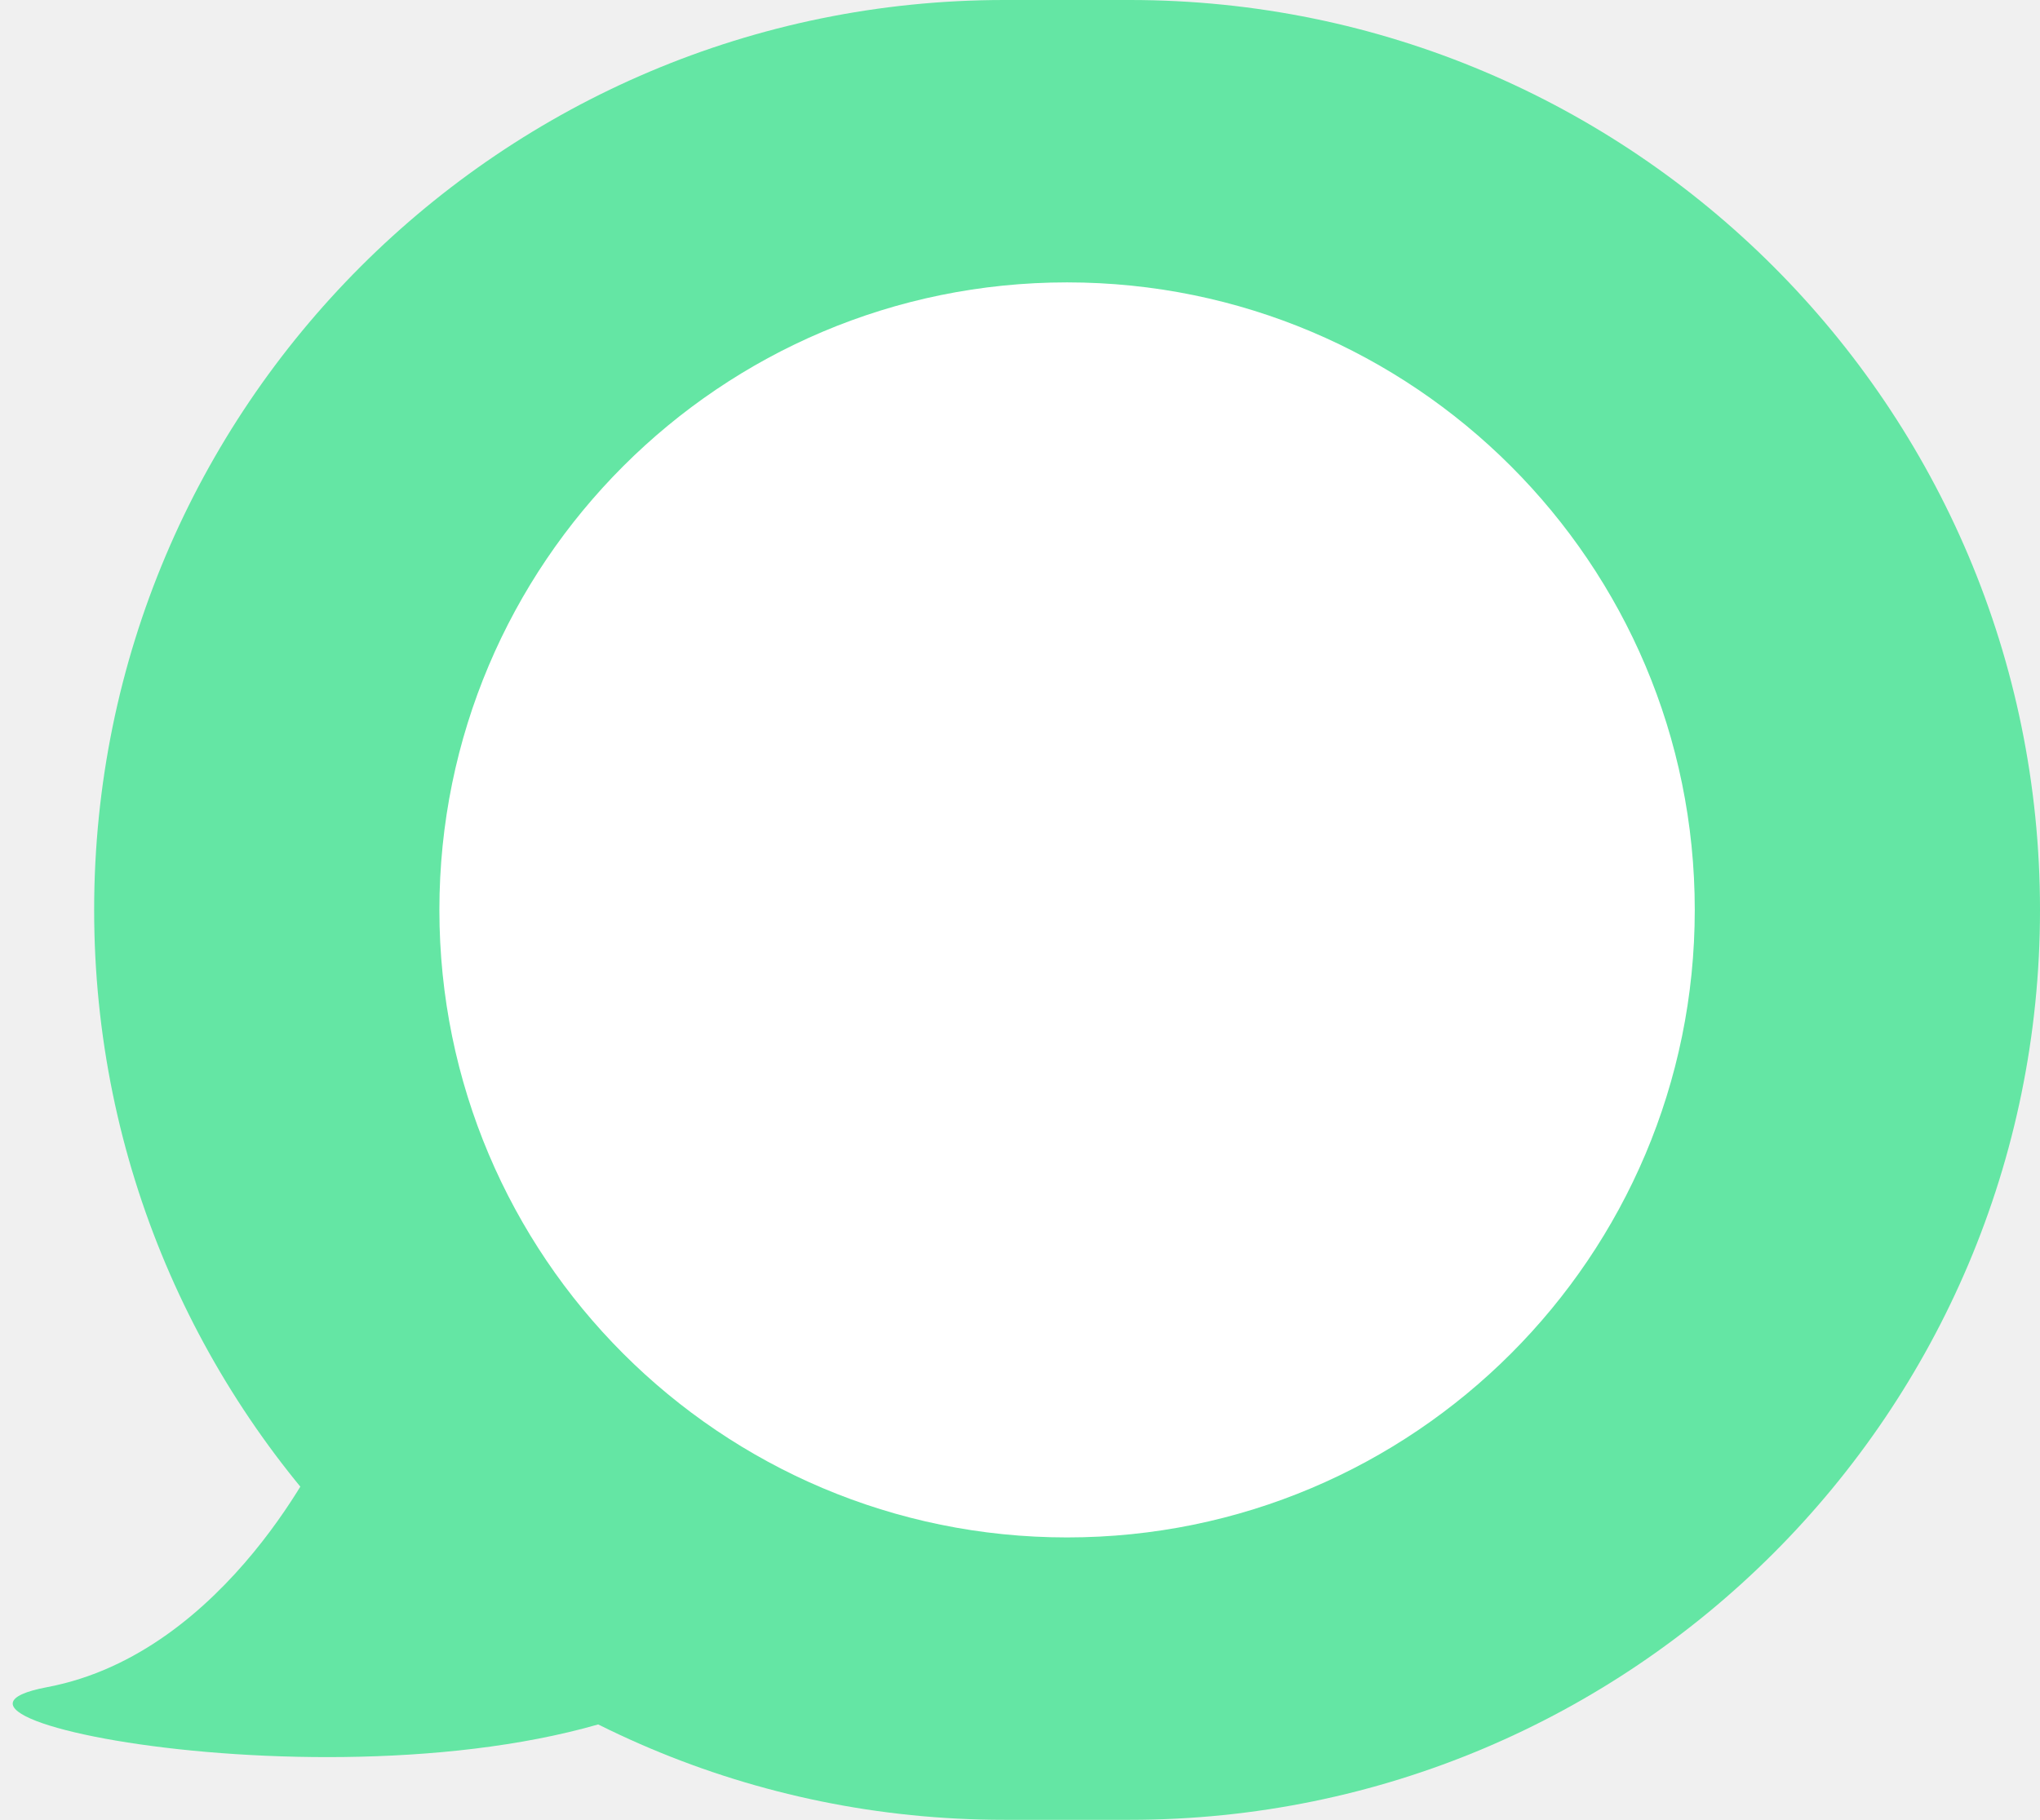
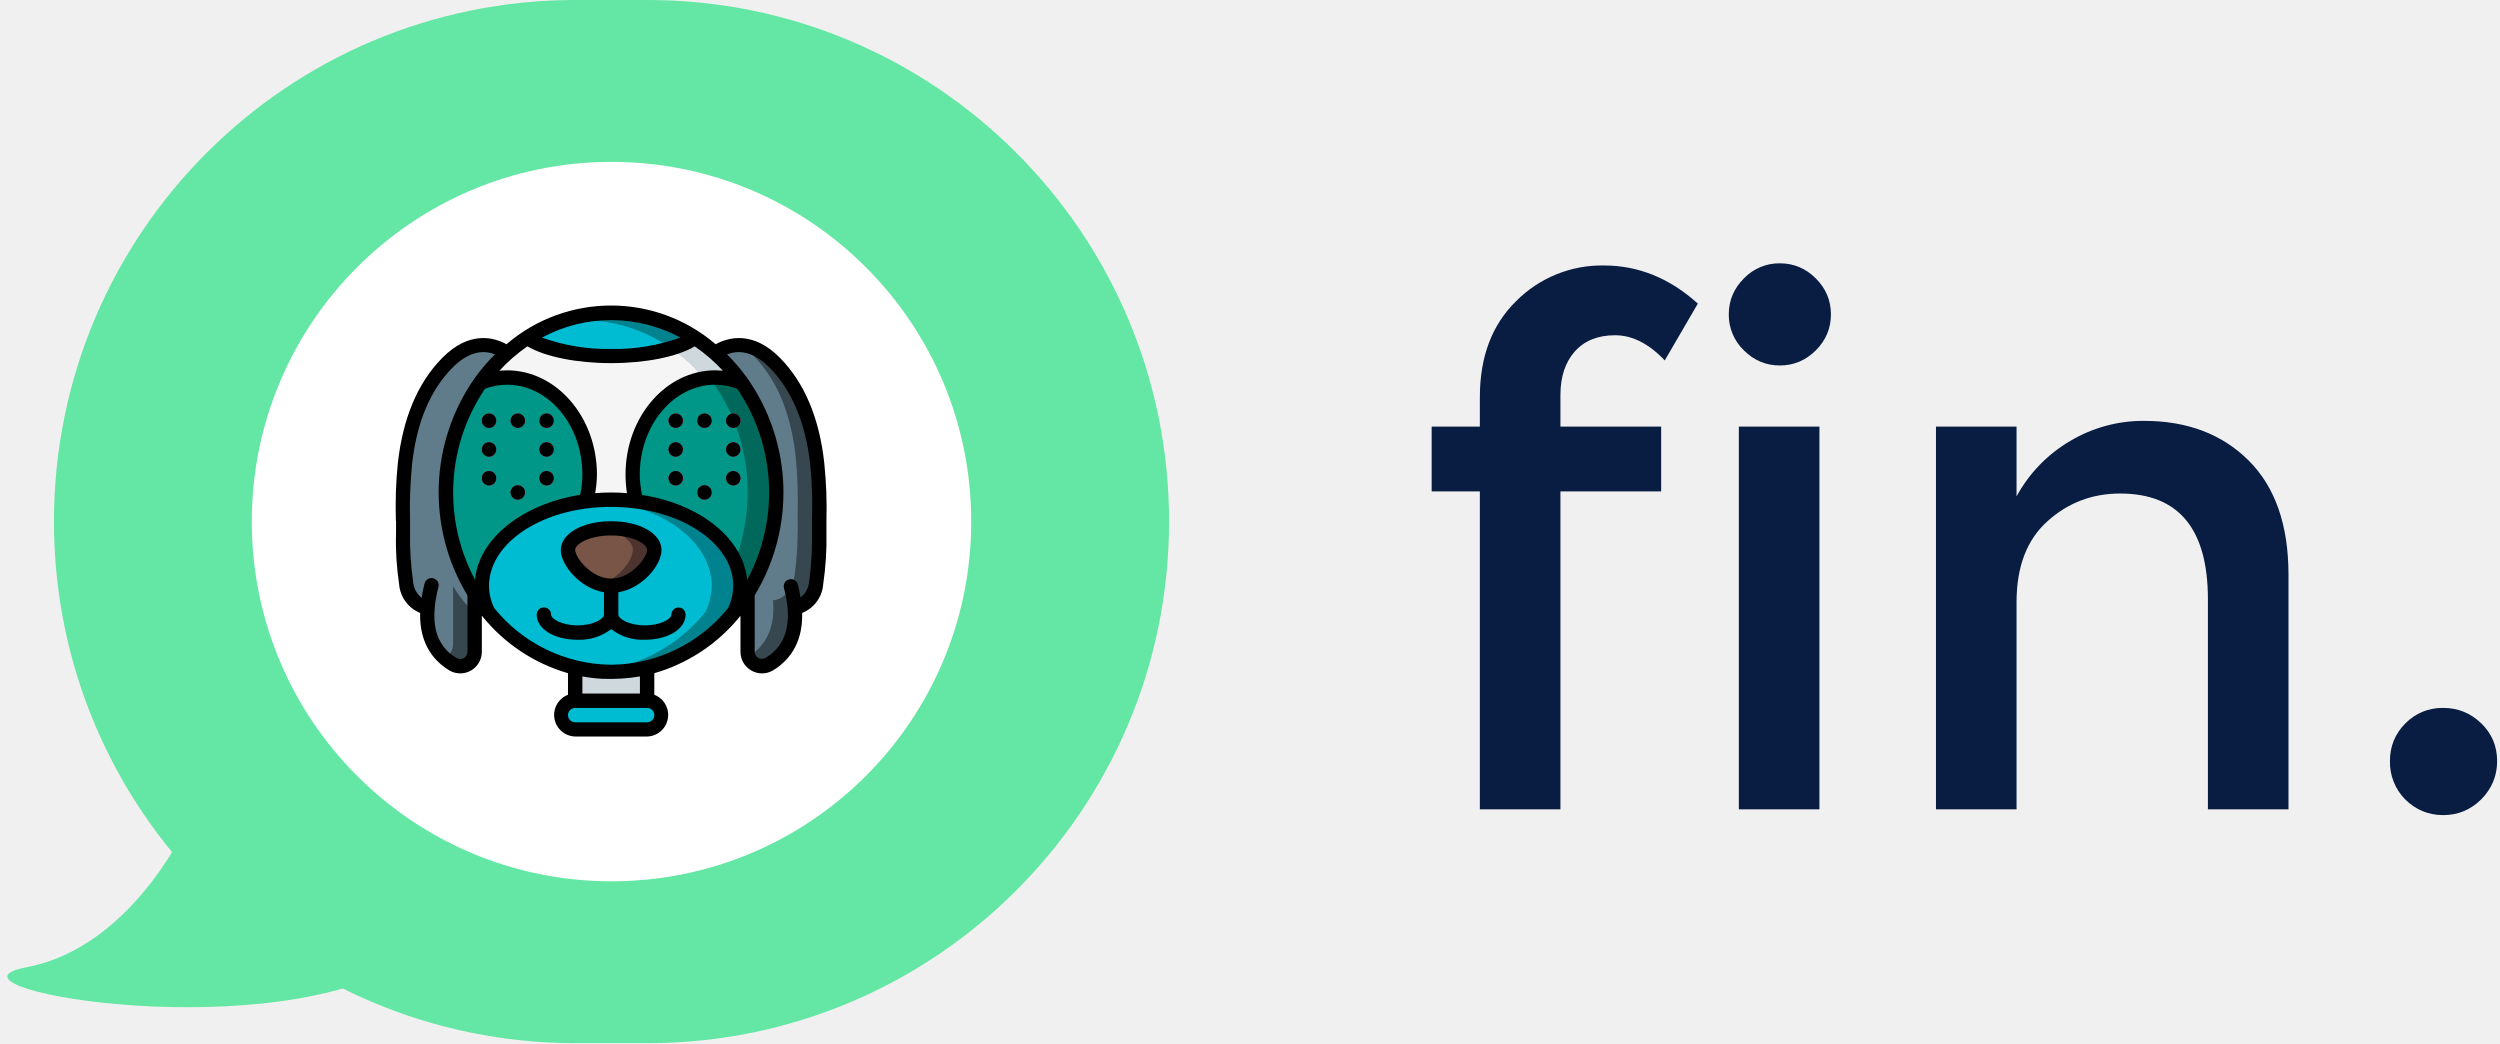
- <svg xmlns="http://www.w3.org/2000/svg" xmlns:xlink="http://www.w3.org/1999/xlink" width="65" height="58" viewBox="0 0 65 58">
+ <svg xmlns="http://www.w3.org/2000/svg" xmlns:xlink="http://www.w3.org/1999/xlink" width="139" height="58" viewBox="0 0 139 58">
  <defs>
-     <path id="w8hqa" d="M225.33 112s-3.06 6.68-8.82 7.77c-5.75 1.08 12.42 4.43 20.54 0S225.33 112 225.33 112z" />
-     <path id="w8hqb" d="M218 95a29 29 0 0 1 29-29h4a29 29 0 1 1 0 58h-4a29 29 0 0 1-29-29z" />
-     <path id="w8hqc" d="M229 95a20 20 0 0 1 40 0 20 20 0 0 1-40 0z" />
+     <path id="nhj5a" d="M225.33 112s-3.06 6.68-8.82 7.77c-5.75 1.08 12.42 4.43 20.54 0S225.33 112 225.33 112z" />
+     <path id="nhj5b" d="M218 95a29 29 0 0 1 29-29h4a29 29 0 1 1 0 58h-4a29 29 0 0 1-29-29z" />
+     <path id="nhj5c" d="M301.76 87.96v1.76h5.6v3.6h-5.6V111h-4.48V93.32h-2.68v-3.6h2.68v-1.64c0-2.24.67-4.02 2.02-5.34a6.72 6.72 0 0 1 4.88-1.98c1.9 0 3.65.7 5.22 2.12l-1.84 3.16c-.88-.93-1.8-1.4-2.76-1.4-.96 0-1.7.3-2.24.9-.53.6-.8 1.4-.8 2.42zm14.4 23.04h-4.48V89.72h4.48zm-4.2-25.52a2.73 2.73 0 0 1-.84-2c0-.77.28-1.44.84-2a2.73 2.73 0 0 1 2-.84c.77 0 1.44.28 2 .84.56.56.84 1.23.84 2s-.28 1.44-.84 2c-.56.56-1.23.84-2 .84s-1.44-.28-2-.84zm15.16 14V111h-4.48V89.72h4.48v3.88a7.97 7.97 0 0 1 2.98-3.08 7.93 7.93 0 0 1 4.1-1.12c2.4 0 4.34.73 5.82 2.2 1.48 1.47 2.22 3.59 2.22 6.36V111h-4.48V99.32c0-3.92-1.63-5.88-4.88-5.88-1.55 0-2.9.51-4.04 1.54-1.15 1.03-1.72 2.53-1.72 4.5zm21.6 10.96a2.96 2.96 0 0 1-.84-2.12c0-.83.29-1.53.86-2.1a2.86 2.86 0 0 1 2.1-.86c.83 0 1.53.29 2.12.86.59.57.88 1.27.88 2.1 0 .83-.3 1.53-.88 2.12-.59.59-1.3.88-2.12.88-.83 0-1.53-.3-2.12-.88z" />
+     <path id="nhj5d" d="M229 95a20 20 0 0 1 40 0 20 20 0 0 1-40 0z" />
+     <path id="nhj5e" d="M260.55 94.95c.03 1.16-.03 2.31-.17 3.46-.12.68-.41 1.18-1.1 1.36h-.1c.16 1.81-.65 2.72-1.42 3.16a.8.8 0 0 1-1.15-.42.74.74 0 0 1-.05-.27V99c-.22.35-.46.7-.73 1.01v.01a9.13 9.13 0 0 1-4.85 3.1v1.83c.44 0 .8.36.8.8a.8.8 0 0 1-.8.8h-4a.8.8 0 0 1-.8-.8c0-.44.36-.8.8-.8v-1.84a8.23 8.23 0 0 1-1.3-.43 9.14 9.14 0 0 1-4.29-3.68v3.23a.8.8 0 0 1-1.2.7 2.8 2.8 0 0 1-.48-.36c-.58-.52-1.06-1.39-.93-2.8l-.1-.01c-.69-.18-.98-.68-1.1-1.36-.15-1.15-.2-2.3-.17-3.46-.03-1.05 0-2.1.11-3.16.23-2.06.88-4.1 2.35-5.6.77-.79 1.5-1.01 2.08-1l.08.01c.42.03.83.18 1.17.43a8.56 8.56 0 0 1 11.57 0c.4-.3.9-.45 1.4-.43.74.07 1.44.42 1.92 1 1.47 1.49 2.12 3.53 2.35 5.6.1 1.04.14 2.1.1 3.15z" />
+     <path id="nhj5f" d="M259.35 94.55c.03 1.16-.02 2.31-.17 3.46-.12.68-.41 1.18-1.1 1.36h-.1c.16 1.78-.62 2.68-1.37 3.14a.74.74 0 0 1-.05-.27V99c-.22.35-.46.7-.73 1.01v.01l-.46.52V98.6c-.22.35-.47.7-.74 1.01v.01a9.02 9.02 0 0 1-4.85 3.1v1.83c.44 0 .8.36.8.8a.8.8 0 0 1-.8.8h-3.49a.8.8 0 0 1 .7-1.2v-1.84c-.41-.1-.82-.23-1.2-.39a9.14 9.14 0 0 1-4.4-3.72v1.13a9.47 9.47 0 0 1-1.2-1.53v3.23a.8.8 0 0 1-.48.74c-.58-.52-1.06-1.39-.93-2.8l-.1-.01c-.69-.18-.98-.68-1.1-1.36-.15-1.15-.2-2.3-.17-3.46-.03-1.05 0-2.1.11-3.16.23-2.06.88-4.1 2.35-5.6.77-.79 1.5-1.01 2.08-1l.05.04.03-.03c.42.03.83.18 1.17.43a8.56 8.56 0 0 1 7.88-1.97c.47.2.93.44 1.37.73.4.25.77.53 1.12.84.12-.09.25-.17.4-.23.27.2.54.4.8.63.4-.3.9-.45 1.4-.43.26.17.5.37.73.6 1.47 1.49 2.11 3.53 2.34 5.6.1 1.04.14 2.1.11 3.15z" />
+     <path id="nhj5g" d="M253.65 84.79c-.77.45-1.62.74-2.5.85h-.02c-.7.1-1.43.16-2.15.16-2.05 0-3.82-.42-4.66-1.01a8.53 8.53 0 0 1 9.33 0z" />
+     <path id="nhj5h" d="M252.05 85.19c-.28.19-.59.34-.9.45h-.02c-.7.1-1.43.16-2.15.16-2.05 0-3.82-.42-4.66-1.01a8.7 8.7 0 0 1 1.81-.9 8.56 8.56 0 0 1 5.92 1.3z" />
+     <path id="nhj5i" d="M247.78 92.39c0 .5-.05 1-.18 1.48-3.3.43-5.8 2.38-5.8 4.7 0 .51.11 1 .34 1.46a10.69 10.69 0 0 1-.42-12.74c.47-.2.97-.3 1.47-.29 2.54 0 4.6 2.41 4.6 5.39z" />
+     <path id="nhj5j" d="M258.16 93.39a10.55 10.55 0 0 1-2.33 6.64c.44-.89.45-1.93.04-2.83-.76-1.68-2.88-2.99-5.51-3.33a6.03 6.03 0 0 1-.18-1.48c0-2.66 1.64-4.87 3.8-5.3a3.91 3.91 0 0 1 2.27.2 10.48 10.48 0 0 1 1.91 6.1z" />
+     <path id="nhj5k" d="M256.57 93.38c0 1.3-.24 2.6-.7 3.82-.76-1.69-2.88-2.99-5.51-3.33a6.03 6.03 0 0 1-.18-1.48c0-2.66 1.64-4.87 3.8-5.31.23.05.45.12.67.2a10.48 10.48 0 0 1 1.92 6.1z" />
+     <path id="nhj5l" d="M256.16 98.57c0 .5-.12 1-.34 1.45v.01a9.02 9.02 0 0 1-6.84 3.33 9.57 9.57 0 0 1-.8-.04 9 9 0 0 1-6.05-3.3 3.35 3.35 0 0 1-.34-1.45c0-2.33 2.5-4.27 5.8-4.7a9.17 9.17 0 0 1 1.39-.09c.46 0 .92.03 1.37.09 3.31.42 5.81 2.37 5.81 4.7zm-7.18 0c1.32 0 2.4-1.33 2.4-2 0-.66-1.08-1.2-2.4-1.2-1.33 0-2.4.54-2.4 1.2 0 .67 1.07 2 2.4 2z" />
+     <path id="nhj5m" d="M248.76 93.87l-.58-.06c-.2.01-.39.03-.58.06-3.31.42-5.81 2.37-5.81 4.7 0 .5.12 1 .34 1.45a9 9 0 0 0 6.05 3.3 9.02 9.02 0 0 0 6.04-3.29c.23-.46.34-.96.35-1.46 0-2.33-2.5-4.28-5.81-4.7z" />
+     <path id="nhj5n" d="M248.98 100.57a.4.4 0 0 1-.4-.4v-1.6a.4.4 0 0 1 .8 0v1.6a.4.4 0 0 1-.4.4z" />
+     <path id="nhj5o" d="M247.11 101.57c-1.3 0-2.27-.6-2.27-1.4a.4.4 0 0 1 .8 0c0 .24.59.6 1.47.6.89 0 1.47-.36 1.47-.6a.4.4 0 0 1 .8 0c0 .8-.98 1.4-2.27 1.4z" />
+     <path id="nhj5p" d="M250.85 101.57c-1.3 0-2.27-.6-2.27-1.4a.4.4 0 0 1 .8 0c0 .24.59.6 1.47.6.89 0 1.47-.36 1.47-.6a.4.4 0 1 1 .8 0c0 .8-.98 1.4-2.27 1.4z" />
+     <path id="nhj5q" d="M250.97 103.12v1.84h-3.99v-1.84a8.64 8.64 0 0 0 4 0z" />
+     <path id="nhj5r" d="M251.78 105.76a.8.8 0 0 1-.8.8h-4a.8.8 0 0 1-.79-.8c0-.44.36-.8.8-.8h4c.43 0 .79.36.79.8z" />
+     <path id="nhj5s" d="M243.39 89.39a.4.4 0 1 1 .8 0 .4.4 0 0 1-.8 0z" />
+     <path id="nhj5t" d="M241.79 89.39a.4.4 0 1 1 .8 0 .4.4 0 0 1-.8 0z" />
+     <path id="nhj5u" d="M241.79 90.99a.4.4 0 1 1 .8 0 .4.4 0 0 1-.8 0z" />
+     <path id="nhj5v" d="M241.79 92.59a.4.4 0 1 1 .8 0 .4.4 0 0 1-.8 0z" />
+     <path id="nhj5w" d="M244.99 89.39a.4.4 0 1 1 .8 0 .4.4 0 0 1-.8 0z" />
+     <path id="nhj5x" d="M244.99 90.99a.4.4 0 1 1 .8 0 .4.4 0 0 1-.8 0z" />
+     <path id="nhj5y" d="M244.99 92.59a.4.4 0 1 1 .8 0 .4.4 0 0 1-.8 0z" />
+     <path id="nhj5z" d="M243.39 93.38a.4.4 0 1 1 .8 0 .4.4 0 0 1-.8 0z" />
+     <path id="nhj5A" d="M253.77 89.39a.4.4 0 1 1 .8 0 .4.4 0 0 1-.8 0z" />
+     <path id="nhj5B" d="M252.17 89.39a.4.4 0 1 1 .8 0 .4.4 0 0 1-.8 0z" />
+     <path id="nhj5C" d="M252.17 90.99a.4.4 0 1 1 .8 0 .4.4 0 0 1-.8 0z" />
+     <path id="nhj5D" d="M252.17 92.59a.4.4 0 1 1 .8 0 .4.4 0 0 1-.8 0z" />
+     <path id="nhj5E" d="M255.37 89.39a.4.4 0 1 1 .8 0 .4.4 0 0 1-.8 0z" />
+     <path id="nhj5F" d="M255.37 90.99a.4.4 0 1 1 .8 0 .4.4 0 0 1-.8 0z" />
+     <path id="nhj5G" d="M255.37 92.59a.4.4 0 1 1 .8 0 .4.4 0 0 1-.8 0z" />
+     <path id="nhj5H" d="M253.77 93.38a.4.4 0 1 1 .8 0 .4.4 0 0 1-.8 0z" />
+     <path id="nhj5I" d="M256.25 87.29a3.91 3.91 0 0 0-2.1-.24 8.76 8.76 0 0 0-1.82-1.67c.47-.13.9-.33 1.31-.59a9.42 9.42 0 0 1 2.6 2.5z" />
+     <path id="nhj5J" d="M254.15 87.05c-.4.06-.78.18-1.13.35-1.67.8-2.85 2.74-2.85 4.99 0 .5.06 1 .18 1.48a11.1 11.1 0 0 0-1.37-.09h-.32c-.36.02-.71.05-1.06.1.12-.5.18-1 .18-1.5 0-2.97-2.06-5.38-4.6-5.38-.5 0-1 .1-1.47.29.43-.61.92-1.16 1.48-1.65l.13-.12c.31-.27.64-.51 1-.73.84.6 2.6 1.01 4.66 1.01.72 0 1.44-.05 2.15-.16.4-.06.8-.15 1.2-.26a8.21 8.21 0 0 1 1.82 1.67z" />
+     <path id="nhj5K" d="M252.05 85.19l.28.2c-.4.13-.79.23-1.19.3.32-.12.63-.29.9-.5z" />
+     <path id="nhj5L" d="M251.38 96.58c0 .66-1.07 2-2.4 2a2 2 0 0 1-.6-.1c-1.02-.3-1.79-1.34-1.79-1.9 0-.56.77-1.03 1.8-1.16.2-.03.4-.04.6-.04 1.32 0 2.4.54 2.4 1.2z" />
+     <path id="nhj5M" d="M250.18 96.58c0 .56-.76 1.6-1.8 1.9-1.02-.3-1.79-1.34-1.79-1.9 0-.56.77-1.03 1.8-1.16 1.03.13 1.8.6 1.8 1.16z" />
+     <path id="nhj5N" d="M253 99.89a.4.4 0 0 1 .12.28c0 .8-.97 1.4-2.27 1.4a2.84 2.84 0 0 1-1.87-.59c-.53.41-1.2.62-1.87.59-1.3 0-2.27-.6-2.27-1.4a.4.4 0 0 1 .8 0c0 .24.59.6 1.47.6.89 0 1.47-.36 1.47-.6v-1.24c-1.33-.22-2.4-1.51-2.4-2.35 0-.91 1.2-1.6 2.8-1.6 1.6 0 2.8.69 2.8 1.6 0 .84-1.06 2.13-2.4 2.35v1.24c0 .24.59.6 1.47.6.89 0 1.48-.36 1.48-.6a.4.4 0 0 1 .68-.28zm-4.02-1.72c1.1 0 2-1.16 2-1.6 0-.32-.78-.8-2-.8s-2 .48-2 .8c0 .44.91 1.6 2 1.6z" />
+     <path id="nhj5O" d="M237.01 94.95c-.03-1.07 0-2.14.11-3.2.28-2.5 1.1-4.46 2.46-5.84 1.54-1.57 2.93-1.13 3.58-.77a8.93 8.93 0 0 1 11.63 0c.66-.36 2.05-.8 3.59.77 1.35 1.38 2.18 3.34 2.45 5.84.11 1.06.15 2.14.12 3.2v.66c.02.96-.04 1.92-.18 2.87-.05.71-.5 1.33-1.17 1.6.05 1.8-.85 2.73-1.63 3.2a1.2 1.2 0 0 1-1.8-1.04v-2l-.06.07a9.5 9.5 0 0 1-4.73 3.12v1.2a1.2 1.2 0 0 1-.4 2.32h-4a1.2 1.2 0 0 1-.4-2.32v-1.2a9.51 9.51 0 0 1-4.79-3.2v2a1.2 1.2 0 0 1-1.8 1.05c-.78-.47-1.68-1.4-1.63-3.2a1.89 1.89 0 0 1-1.17-1.6c-.14-.95-.2-1.9-.17-2.86v-.67zm7.32-9.7c-.57.4-1.1.85-1.56 1.36l.42-.02c2.75 0 5 2.6 5 5.8 0 .34-.04.68-.1 1.03.6-.05 1.19-.05 1.77 0a6.63 6.63 0 0 1-.08-1.04c0-3.19 2.24-5.79 4.99-5.79l.42.02c-.46-.5-.99-.96-1.56-1.35-1 .58-2.73.93-4.65.93-1.92 0-3.65-.35-4.65-.93zm12.21 13c1.81-3.38 1.6-7.47-.55-10.64-.4-.14-.8-.22-1.22-.22-2.31 0-4.2 2.24-4.2 5 0 .37.05.75.13 1.13 3.26.51 5.63 2.44 5.84 4.72zm-15.13-.02c.22-2.3 2.64-4.2 5.85-4.72.08-.37.12-.75.12-1.13 0-2.75-1.88-4.99-4.19-4.99-.41 0-.83.08-1.22.22a10.28 10.28 0 0 0-.56 10.62zm9.97 7.53a.4.4 0 0 0-.4-.4h-4a.4.4 0 0 0 0 .8h4a.4.4 0 0 0 .4-.4zm-.8-1.2v-.95a9.98 9.98 0 0 1-2.1.13 8.86 8.86 0 0 1-1.1-.13v.95zm4.9-4.75c.19-.39.28-.81.29-1.24 0-2.09-2.3-3.9-5.46-4.3-4.34-.55-8.12 1.6-8.12 4.3 0 .43.1.86.29 1.24a8.46 8.46 0 0 0 6.5 3.15 8.46 8.46 0 0 0 6.5-3.15zm-.05-14.1c.4.4.77.83 1.1 1.29V87c2.54 3.59 2.71 8.34.43 12.1v3.13a.4.4 0 0 0 .6.35c.93-.55 1.34-1.48 1.23-2.78-.04-.38-.11-.76-.21-1.14a.4.4 0 0 1 .77-.2c.07.26.12.51.16.76.28-.21.45-.54.48-.89.12-.9.18-1.82.16-2.73v-.67c.03-1.03 0-2.07-.1-3.1-.26-2.32-1.02-4.12-2.24-5.37-.98-1-1.81-.98-2.38-.76zm-2.6-.94a8.11 8.11 0 0 0-7.7 0c1.24.44 2.54.66 3.85.63 1.31.03 2.61-.19 3.85-.63zM237.8 94.94v.67c-.02.92.04 1.83.17 2.73.02.35.2.68.47.9.04-.27.1-.52.16-.78a.4.4 0 1 1 .77.21c-.1.38-.17.76-.2 1.14-.12 1.3.29 2.23 1.22 2.78.12.07.27.07.4 0a.4.4 0 0 0 .2-.35V99.1c-2.28-3.76-2.11-8.51.42-12.1l.01-.01c.33-.46.7-.89 1.1-1.29-.57-.22-1.4-.24-2.38.76-1.23 1.25-1.98 3.05-2.23 5.36-.1 1.04-.14 2.07-.11 3.11z" />
  </defs>
  <g>
    <g transform="translate(-215 -66)">
-       <use fill="#64e6a4" xlink:href="#w8hqa" />
-     </g>
-     <g transform="translate(-215 -66)">
-       <use fill="#64e6a4" xlink:href="#w8hqb" />
-     </g>
-     <g transform="translate(-215 -66)">
-       <use fill="#fff" xlink:href="#w8hqc" />
+       <use fill="#64e6a4" xlink:href="#nhj5a" />
+     </g>
+     <g transform="translate(-215 -66)">
+       <use fill="#64e6a4" xlink:href="#nhj5b" />
+     </g>
+     <g transform="translate(-215 -66)">
+       <use fill="#081d41" xlink:href="#nhj5c" />
+     </g>
+     <g transform="translate(-215 -66)">
+       <use fill="#fff" xlink:href="#nhj5d" />
+     </g>
+     <g transform="translate(-215 -66)">
+       <g>
+         <g>
+           <use fill="#36474f" xlink:href="#nhj5e" />
+         </g>
+         <g>
+           <use fill="#607c8b" xlink:href="#nhj5f" />
+         </g>
+         <g>
+           <use fill="#00838f" xlink:href="#nhj5g" />
+         </g>
+         <g>
+           <use fill="#00bcd3" xlink:href="#nhj5h" />
+         </g>
+         <g>
+           <use fill="#009688" xlink:href="#nhj5i" />
+         </g>
+         <g>
+           <use fill="#00695c" xlink:href="#nhj5j" />
+         </g>
+         <g>
+           <use fill="#009688" xlink:href="#nhj5k" />
+         </g>
+         <g>
+           <use fill="#00838f" xlink:href="#nhj5l" />
+         </g>
+         <g>
+           <g>
+             <use fill="#00bcd3" xlink:href="#nhj5m" />
+           </g>
+           <g>
+             <g>
+               <use fill="#00bcd3" xlink:href="#nhj5n" />
+             </g>
+             <g>
+               <use fill="#00bcd3" xlink:href="#nhj5o" />
+             </g>
+             <g>
+               <use fill="#00bcd3" xlink:href="#nhj5p" />
+             </g>
+           </g>
+         </g>
+         <g>
+           <use fill="#cfd8dc" xlink:href="#nhj5q" />
+         </g>
+         <g>
+           <use fill="#00bcd3" xlink:href="#nhj5r" />
+         </g>
+         <g>
+           <g>
+             <use fill="#e91d63" xlink:href="#nhj5s" />
+           </g>
+           <g>
+             <use fill="#e91d63" xlink:href="#nhj5t" />
+           </g>
+           <g>
+             <use fill="#e91d63" xlink:href="#nhj5u" />
+           </g>
+           <g>
+             <use fill="#e91d63" xlink:href="#nhj5v" />
+           </g>
+           <g>
+             <use fill="#e91d63" xlink:href="#nhj5w" />
+           </g>
+           <g>
+             <use fill="#e91d63" xlink:href="#nhj5x" />
+           </g>
+           <g>
+             <use fill="#e91d63" xlink:href="#nhj5y" />
+           </g>
+           <g>
+             <use fill="#e91d63" xlink:href="#nhj5z" />
+           </g>
+           <g>
+             <use fill="#e91d63" xlink:href="#nhj5A" />
+           </g>
+           <g>
+             <use fill="#e91d63" xlink:href="#nhj5B" />
+           </g>
+           <g>
+             <use fill="#e91d63" xlink:href="#nhj5C" />
+           </g>
+           <g>
+             <use fill="#e91d63" xlink:href="#nhj5D" />
+           </g>
+           <g>
+             <use fill="#e91d63" xlink:href="#nhj5E" />
+           </g>
+           <g>
+             <use fill="#e91d63" xlink:href="#nhj5F" />
+           </g>
+           <g>
+             <use fill="#e91d63" xlink:href="#nhj5G" />
+           </g>
+           <g>
+             <use fill="#e91d63" xlink:href="#nhj5H" />
+           </g>
+         </g>
+         <g>
+           <use fill="#cfd8dc" xlink:href="#nhj5I" />
+         </g>
+         <g>
+           <use fill="#f5f5f5" xlink:href="#nhj5J" />
+         </g>
+         <g>
+           <use fill="#cfd8dc" xlink:href="#nhj5K" />
+         </g>
+         <g>
+           <use fill="#4e342e" xlink:href="#nhj5L" />
+         </g>
+         <g>
+           <use fill="#795548" xlink:href="#nhj5M" />
+         </g>
+       </g>
+       <g>
+         <g>
+           <use xlink:href="#nhj5N" />
+         </g>
+         <g>
+           <use xlink:href="#nhj5s" />
+         </g>
+         <g>
+           <use xlink:href="#nhj5t" />
+         </g>
+         <g>
+           <use xlink:href="#nhj5u" />
+         </g>
+         <g>
+           <use xlink:href="#nhj5v" />
+         </g>
+         <g>
+           <use xlink:href="#nhj5w" />
+         </g>
+         <g>
+           <use xlink:href="#nhj5x" />
+         </g>
+         <g>
+           <use xlink:href="#nhj5y" />
+         </g>
+         <g>
+           <use xlink:href="#nhj5z" />
+         </g>
+         <g>
+           <use xlink:href="#nhj5A" />
+         </g>
+         <g>
+           <use xlink:href="#nhj5B" />
+         </g>
+         <g>
+           <use xlink:href="#nhj5C" />
+         </g>
+         <g>
+           <use xlink:href="#nhj5D" />
+         </g>
+         <g>
+           <use xlink:href="#nhj5E" />
+         </g>
+         <g>
+           <use xlink:href="#nhj5F" />
+         </g>
+         <g>
+           <use xlink:href="#nhj5G" />
+         </g>
+         <g>
+           <use xlink:href="#nhj5H" />
+         </g>
+         <g>
+           <use xlink:href="#nhj5O" />
+         </g>
+       </g>
    </g>
  </g>
</svg>
